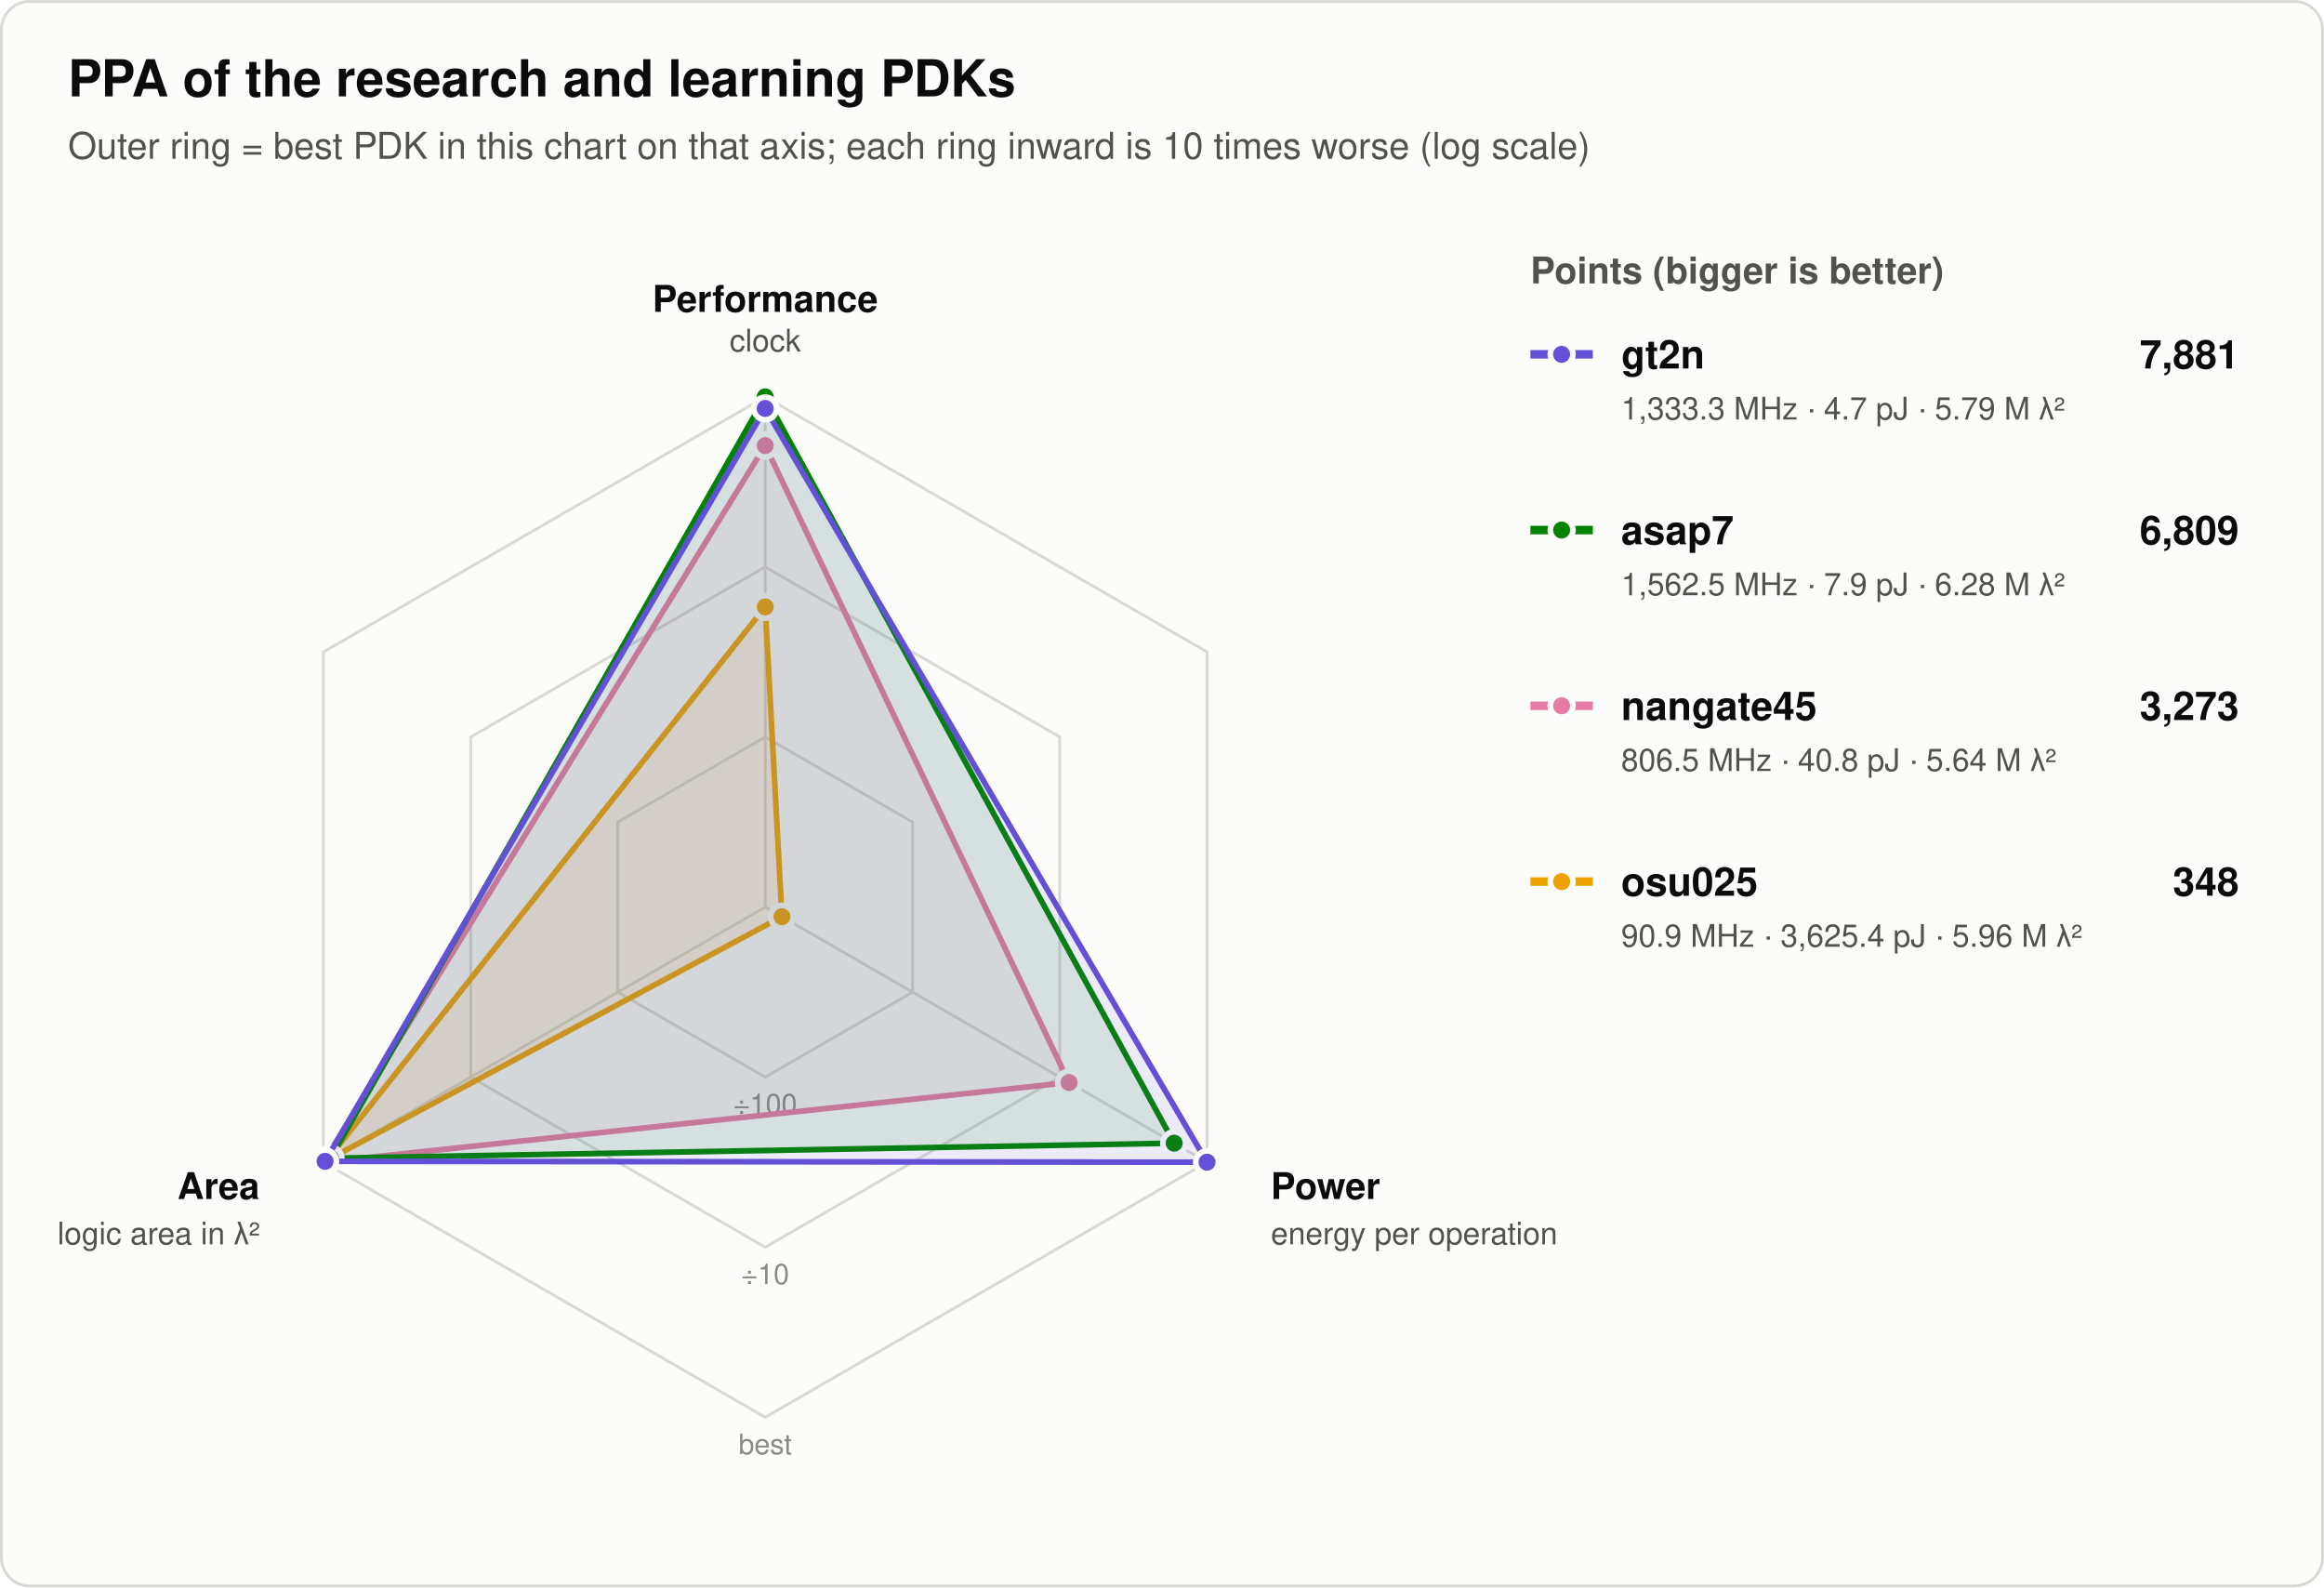
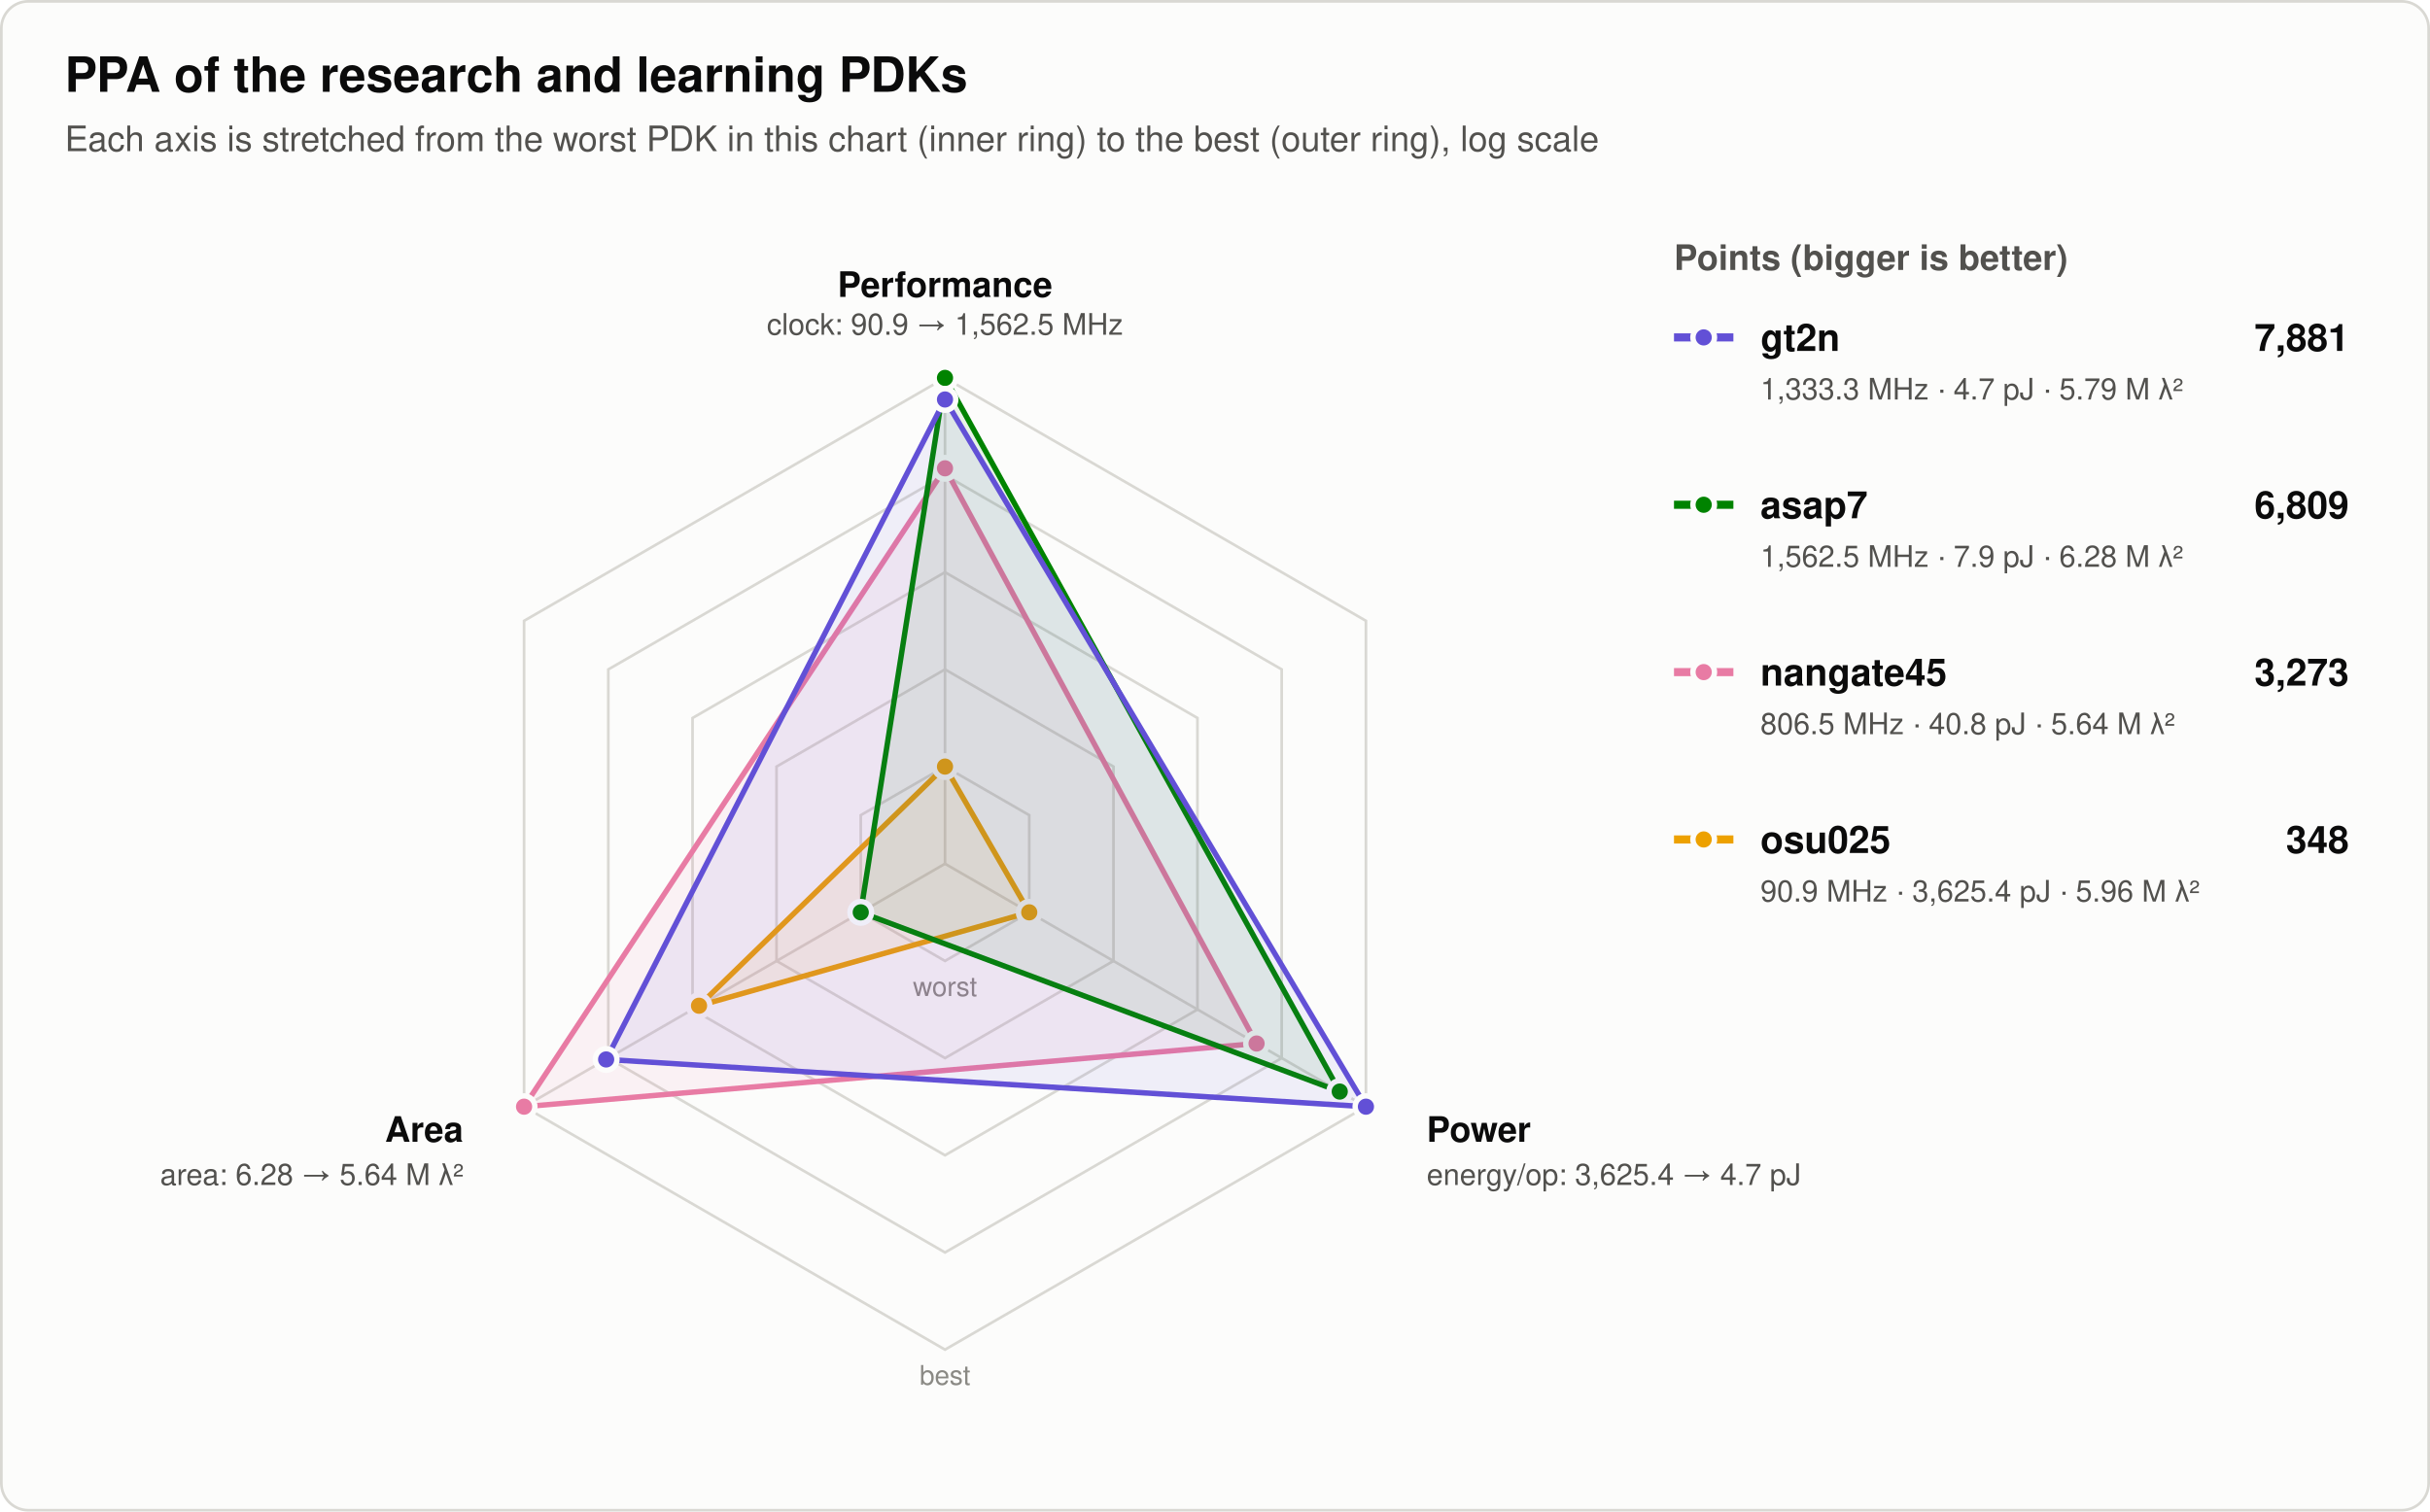
- <svg xmlns="http://www.w3.org/2000/svg" viewBox="0 0 820 560" width="820" height="560" font-family="Segoe UI, Helvetica, Arial, sans-serif">
-   <rect x="0.5" y="0.5" width="819" height="559" rx="10" fill="#fcfcfb" stroke="#d9d8d3" />
+ <svg xmlns="http://www.w3.org/2000/svg" viewBox="0 0 900 560" width="900" height="560" font-family="Segoe UI, Helvetica, Arial, sans-serif">
+   <rect x="0.5" y="0.5" width="899" height="559" rx="10" fill="#fcfcfb" stroke="#d9d8d3" />
  <text x="24.0" y="34.0" font-size="18" fill="#0b0b0b" text-anchor="start" font-weight="600">PPA of the research and learning PDKs</text>
-   <text x="24.0" y="56.0" font-size="13" fill="#52514e" text-anchor="start" font-weight="normal">Outer ring = best PDK in this chart on that axis; each ring inward is 10 times worse (log scale)</text>
-   <polygon points="270.0,140.0 425.9,230.0 425.9,410.0 270.0,500.0 114.1,410.0 114.1,230.0" fill="none" stroke="#d9d8d3" />
-   <text paint-order="stroke" stroke="#fcfcfb" stroke-width="3" x="270.0" y="513.0" font-size="10" fill="#8a8984" text-anchor="middle" font-weight="normal">best</text>
-   <polygon points="270.0,200.0 373.9,260.0 373.9,380.0 270.0,440.0 166.1,380.0 166.1,260.0" fill="none" stroke="#d9d8d3" />
-   <text paint-order="stroke" stroke="#fcfcfb" stroke-width="3" x="270.0" y="453.0" font-size="10" fill="#8a8984" text-anchor="middle" font-weight="normal">÷10</text>
-   <polygon points="270.0,260.0 322.0,290.0 322.0,350.0 270.0,380.0 218.0,350.0 218.0,290.0" fill="none" stroke="#d9d8d3" />
-   <text paint-order="stroke" stroke="#fcfcfb" stroke-width="3" x="270.0" y="393.0" font-size="10" fill="#8a8984" text-anchor="middle" font-weight="normal">÷100</text>
-   <line x1="270" y1="320" x2="270.0" y2="140.0" stroke="#d9d8d3" />
-   <text x="270.0" y="110.0" font-size="13" fill="#0b0b0b" text-anchor="middle" font-weight="600">Performance</text>
-   <text x="270.0" y="124.0" font-size="11" fill="#52514e" text-anchor="middle" font-weight="normal">clock</text>
-   <line x1="270" y1="320" x2="425.9" y2="410.0" stroke="#d9d8d3" />
-   <text x="448.4" y="423.0" font-size="13" fill="#0b0b0b" text-anchor="start" font-weight="600">Power</text>
-   <text x="448.4" y="439.0" font-size="11" fill="#52514e" text-anchor="start" font-weight="normal">energy per operation</text>
-   <line x1="270" y1="320" x2="114.1" y2="410.0" stroke="#d9d8d3" />
-   <text x="91.6" y="423.0" font-size="13" fill="#0b0b0b" text-anchor="end" font-weight="600">Area</text>
-   <text x="91.6" y="439.0" font-size="11" fill="#52514e" text-anchor="end" font-weight="normal">logic area in λ²</text>
+   <text x="24.0" y="56.0" font-size="13" fill="#52514e" text-anchor="start" font-weight="normal">Each axis is stretched from the worst PDK in this chart (inner ring) to the best (outer ring), log scale</text>
+   <polygon points="350.0,140.0 505.9,230.0 505.9,410.0 350.0,500.0 194.1,410.0 194.1,230.0" fill="none" stroke="#d9d8d3" />
+   <text paint-order="stroke" stroke="#fcfcfb" stroke-width="3" x="350.0" y="513.0" font-size="10" fill="#8a8984" text-anchor="middle" font-weight="normal">best</text>
+   <polygon points="350.0,176.0 474.7,248.0 474.7,392.0 350.0,464.0 225.3,392.0 225.3,248.0" fill="none" stroke="#d9d8d3" />
+   <polygon points="350.0,212.0 443.5,266.0 443.5,374.0 350.0,428.0 256.5,374.0 256.5,266.0" fill="none" stroke="#d9d8d3" />
+   <polygon points="350.0,248.0 412.4,284.0 412.4,356.0 350.0,392.0 287.6,356.0 287.6,284.0" fill="none" stroke="#d9d8d3" />
+   <polygon points="350.0,284.0 381.2,302.0 381.2,338.0 350.0,356.0 318.8,338.0 318.8,302.0" fill="none" stroke="#d9d8d3" />
+   <text paint-order="stroke" stroke="#fcfcfb" stroke-width="3" x="350.0" y="369.0" font-size="10" fill="#8a8984" text-anchor="middle" font-weight="normal">worst</text>
+   <line x1="350" y1="320" x2="350.0" y2="140.0" stroke="#d9d8d3" />
+   <text x="350.0" y="110.0" font-size="13" fill="#0b0b0b" text-anchor="middle" font-weight="600">Performance</text>
+   <text x="350.0" y="124.0" font-size="11" fill="#52514e" text-anchor="middle" font-weight="normal">clock: 90.9 → 1,562.5 MHz</text>
+   <line x1="350" y1="320" x2="505.9" y2="410.0" stroke="#d9d8d3" />
+   <text x="528.4" y="423.0" font-size="13" fill="#0b0b0b" text-anchor="start" font-weight="600">Power</text>
+   <text x="528.4" y="439.0" font-size="11" fill="#52514e" text-anchor="start" font-weight="normal">energy/op: 3,625.4 → 4.7 pJ</text>
+   <line x1="350" y1="320" x2="194.1" y2="410.0" stroke="#d9d8d3" />
+   <text x="171.6" y="423.0" font-size="13" fill="#0b0b0b" text-anchor="end" font-weight="600">Area</text>
+   <text x="171.6" y="439.0" font-size="11" fill="#52514e" text-anchor="end" font-weight="normal">area: 6.28 → 5.64 M λ²</text>
  <g>
-     <polygon points="270.0,214.1 275.9,323.4 115.4,409.3" fill="#eda100" fill-opacity="0.1" stroke="#eda100" stroke-width="2" stroke-linejoin="round" />
-     <circle cx="270.0" cy="214.1" r="4" fill="#eda100" stroke="#fcfcfb" stroke-width="2" />
-     <circle cx="275.9" cy="323.4" r="4" fill="#eda100" stroke="#fcfcfb" stroke-width="2" />
-     <circle cx="115.4" cy="409.3" r="4" fill="#eda100" stroke="#fcfcfb" stroke-width="2" />
+     <polygon points="350.0,284.0 381.2,338.0 258.9,372.6" fill="#eda100" fill-opacity="0.08" stroke="#eda100" stroke-width="2" stroke-linejoin="round" />
+     <circle cx="350.0" cy="284.0" r="4" fill="#eda100" stroke="#fcfcfb" stroke-width="2" />
+     <circle cx="381.2" cy="338.0" r="4" fill="#eda100" stroke="#fcfcfb" stroke-width="2" />
+     <circle cx="258.9" cy="372.6" r="4" fill="#eda100" stroke="#fcfcfb" stroke-width="2" />
  </g>
  <g>
-     <polygon points="270.0,157.2 377.2,381.9 114.1,410.0" fill="#e87ba4" fill-opacity="0.1" stroke="#e87ba4" stroke-width="2" stroke-linejoin="round" />
-     <circle cx="270.0" cy="157.2" r="4" fill="#e87ba4" stroke="#fcfcfb" stroke-width="2" />
-     <circle cx="377.2" cy="381.9" r="4" fill="#e87ba4" stroke="#fcfcfb" stroke-width="2" />
-     <circle cx="114.1" cy="410.0" r="4" fill="#e87ba4" stroke="#fcfcfb" stroke-width="2" />
+     <polygon points="350.0,173.5 465.4,386.6 194.1,410.0" fill="#e87ba4" fill-opacity="0.08" stroke="#e87ba4" stroke-width="2" stroke-linejoin="round" />
+     <circle cx="350.0" cy="173.5" r="4" fill="#e87ba4" stroke="#fcfcfb" stroke-width="2" />
+     <circle cx="465.4" cy="386.6" r="4" fill="#e87ba4" stroke="#fcfcfb" stroke-width="2" />
+     <circle cx="194.1" cy="410.0" r="4" fill="#e87ba4" stroke="#fcfcfb" stroke-width="2" />
  </g>
  <g>
-     <polygon points="270.0,140.0 414.3,403.3 116.6,408.6" fill="#008300" fill-opacity="0.1" stroke="#008300" stroke-width="2" stroke-linejoin="round" />
-     <circle cx="270.0" cy="140.0" r="4" fill="#008300" stroke="#fcfcfb" stroke-width="2" />
-     <circle cx="414.3" cy="403.3" r="4" fill="#008300" stroke="#fcfcfb" stroke-width="2" />
-     <circle cx="116.6" cy="408.6" r="4" fill="#008300" stroke="#fcfcfb" stroke-width="2" />
+     <polygon points="350.0,140.0 496.2,404.4 318.8,338.0" fill="#008300" fill-opacity="0.08" stroke="#008300" stroke-width="2" stroke-linejoin="round" />
+     <circle cx="350.0" cy="140.0" r="4" fill="#008300" stroke="#fcfcfb" stroke-width="2" />
+     <circle cx="496.2" cy="404.4" r="4" fill="#008300" stroke="#fcfcfb" stroke-width="2" />
+     <circle cx="318.8" cy="338.0" r="4" fill="#008300" stroke="#fcfcfb" stroke-width="2" />
  </g>
  <g>
-     <polygon points="270.0,144.1 425.9,410.0 114.7,409.7" fill="#6250d6" fill-opacity="0.1" stroke="#6250d6" stroke-width="2" stroke-linejoin="round" />
-     <circle cx="270.0" cy="144.1" r="4" fill="#6250d6" stroke="#fcfcfb" stroke-width="2" />
-     <circle cx="425.9" cy="410.0" r="4" fill="#6250d6" stroke="#fcfcfb" stroke-width="2" />
-     <circle cx="114.7" cy="409.7" r="4" fill="#6250d6" stroke="#fcfcfb" stroke-width="2" />
+     <polygon points="350.0,148.0 505.9,410.0 224.5,392.5" fill="#6250d6" fill-opacity="0.08" stroke="#6250d6" stroke-width="2" stroke-linejoin="round" />
+     <circle cx="350.0" cy="148.0" r="4" fill="#6250d6" stroke="#fcfcfb" stroke-width="2" />
+     <circle cx="505.9" cy="410.0" r="4" fill="#6250d6" stroke="#fcfcfb" stroke-width="2" />
+     <circle cx="224.5" cy="392.5" r="4" fill="#6250d6" stroke="#fcfcfb" stroke-width="2" />
  </g>
-   <text x="540.0" y="100.0" font-size="13" fill="#52514e" text-anchor="start" font-weight="600">Points (bigger is better)</text>
-   <line x1="540" y1="125" x2="562" y2="125" stroke="#6250d6" stroke-width="3" />
-   <circle cx="551" cy="125" r="4" fill="#6250d6" stroke="#fcfcfb" stroke-width="2" />
-   <text x="572.0" y="130.0" font-size="14" fill="#0b0b0b" text-anchor="start" font-weight="600">gt2n</text>
-   <text x="790.0" y="130.0" font-size="14" fill="#0b0b0b" text-anchor="end" font-weight="600">7,881</text>
-   <text x="572.0" y="148.0" font-size="11" fill="#52514e" text-anchor="start" font-weight="normal">1,333.3 MHz · 4.7 pJ · 5.79 M λ²</text>
-   <line x1="540" y1="187" x2="562" y2="187" stroke="#008300" stroke-width="3" />
-   <circle cx="551" cy="187" r="4" fill="#008300" stroke="#fcfcfb" stroke-width="2" />
-   <text x="572.0" y="192.0" font-size="14" fill="#0b0b0b" text-anchor="start" font-weight="600">asap7</text>
-   <text x="790.0" y="192.0" font-size="14" fill="#0b0b0b" text-anchor="end" font-weight="600">6,809</text>
-   <text x="572.0" y="210.0" font-size="11" fill="#52514e" text-anchor="start" font-weight="normal">1,562.5 MHz · 7.9 pJ · 6.28 M λ²</text>
-   <line x1="540" y1="249" x2="562" y2="249" stroke="#e87ba4" stroke-width="3" />
-   <circle cx="551" cy="249" r="4" fill="#e87ba4" stroke="#fcfcfb" stroke-width="2" />
-   <text x="572.0" y="254.0" font-size="14" fill="#0b0b0b" text-anchor="start" font-weight="600">nangate45</text>
-   <text x="790.0" y="254.0" font-size="14" fill="#0b0b0b" text-anchor="end" font-weight="600">3,273</text>
-   <text x="572.0" y="272.0" font-size="11" fill="#52514e" text-anchor="start" font-weight="normal">806.5 MHz · 40.8 pJ · 5.64 M λ²</text>
-   <line x1="540" y1="311" x2="562" y2="311" stroke="#eda100" stroke-width="3" />
-   <circle cx="551" cy="311" r="4" fill="#eda100" stroke="#fcfcfb" stroke-width="2" />
-   <text x="572.0" y="316.0" font-size="14" fill="#0b0b0b" text-anchor="start" font-weight="600">osu025</text>
-   <text x="790.0" y="316.0" font-size="14" fill="#0b0b0b" text-anchor="end" font-weight="600">348</text>
-   <text x="572.0" y="334.0" font-size="11" fill="#52514e" text-anchor="start" font-weight="normal">90.9 MHz · 3,625.4 pJ · 5.96 M λ²</text>
+   <text x="620.0" y="100.0" font-size="13" fill="#52514e" text-anchor="start" font-weight="600">Points (bigger is better)</text>
+   <line x1="620" y1="125" x2="642" y2="125" stroke="#6250d6" stroke-width="3" />
+   <circle cx="631" cy="125" r="4" fill="#6250d6" stroke="#fcfcfb" stroke-width="2" />
+   <text x="652.0" y="130.0" font-size="14" fill="#0b0b0b" text-anchor="start" font-weight="600">gt2n</text>
+   <text x="870.0" y="130.0" font-size="14" fill="#0b0b0b" text-anchor="end" font-weight="600">7,881</text>
+   <text x="652.0" y="148.0" font-size="11" fill="#52514e" text-anchor="start" font-weight="normal">1,333.3 MHz · 4.7 pJ · 5.79 M λ²</text>
+   <line x1="620" y1="187" x2="642" y2="187" stroke="#008300" stroke-width="3" />
+   <circle cx="631" cy="187" r="4" fill="#008300" stroke="#fcfcfb" stroke-width="2" />
+   <text x="652.0" y="192.0" font-size="14" fill="#0b0b0b" text-anchor="start" font-weight="600">asap7</text>
+   <text x="870.0" y="192.0" font-size="14" fill="#0b0b0b" text-anchor="end" font-weight="600">6,809</text>
+   <text x="652.0" y="210.0" font-size="11" fill="#52514e" text-anchor="start" font-weight="normal">1,562.5 MHz · 7.9 pJ · 6.28 M λ²</text>
+   <line x1="620" y1="249" x2="642" y2="249" stroke="#e87ba4" stroke-width="3" />
+   <circle cx="631" cy="249" r="4" fill="#e87ba4" stroke="#fcfcfb" stroke-width="2" />
+   <text x="652.0" y="254.0" font-size="14" fill="#0b0b0b" text-anchor="start" font-weight="600">nangate45</text>
+   <text x="870.0" y="254.0" font-size="14" fill="#0b0b0b" text-anchor="end" font-weight="600">3,273</text>
+   <text x="652.0" y="272.0" font-size="11" fill="#52514e" text-anchor="start" font-weight="normal">806.5 MHz · 40.8 pJ · 5.64 M λ²</text>
+   <line x1="620" y1="311" x2="642" y2="311" stroke="#eda100" stroke-width="3" />
+   <circle cx="631" cy="311" r="4" fill="#eda100" stroke="#fcfcfb" stroke-width="2" />
+   <text x="652.0" y="316.0" font-size="14" fill="#0b0b0b" text-anchor="start" font-weight="600">osu025</text>
+   <text x="870.0" y="316.0" font-size="14" fill="#0b0b0b" text-anchor="end" font-weight="600">348</text>
+   <text x="652.0" y="334.0" font-size="11" fill="#52514e" text-anchor="start" font-weight="normal">90.9 MHz · 3,625.4 pJ · 5.96 M λ²</text>
</svg>
